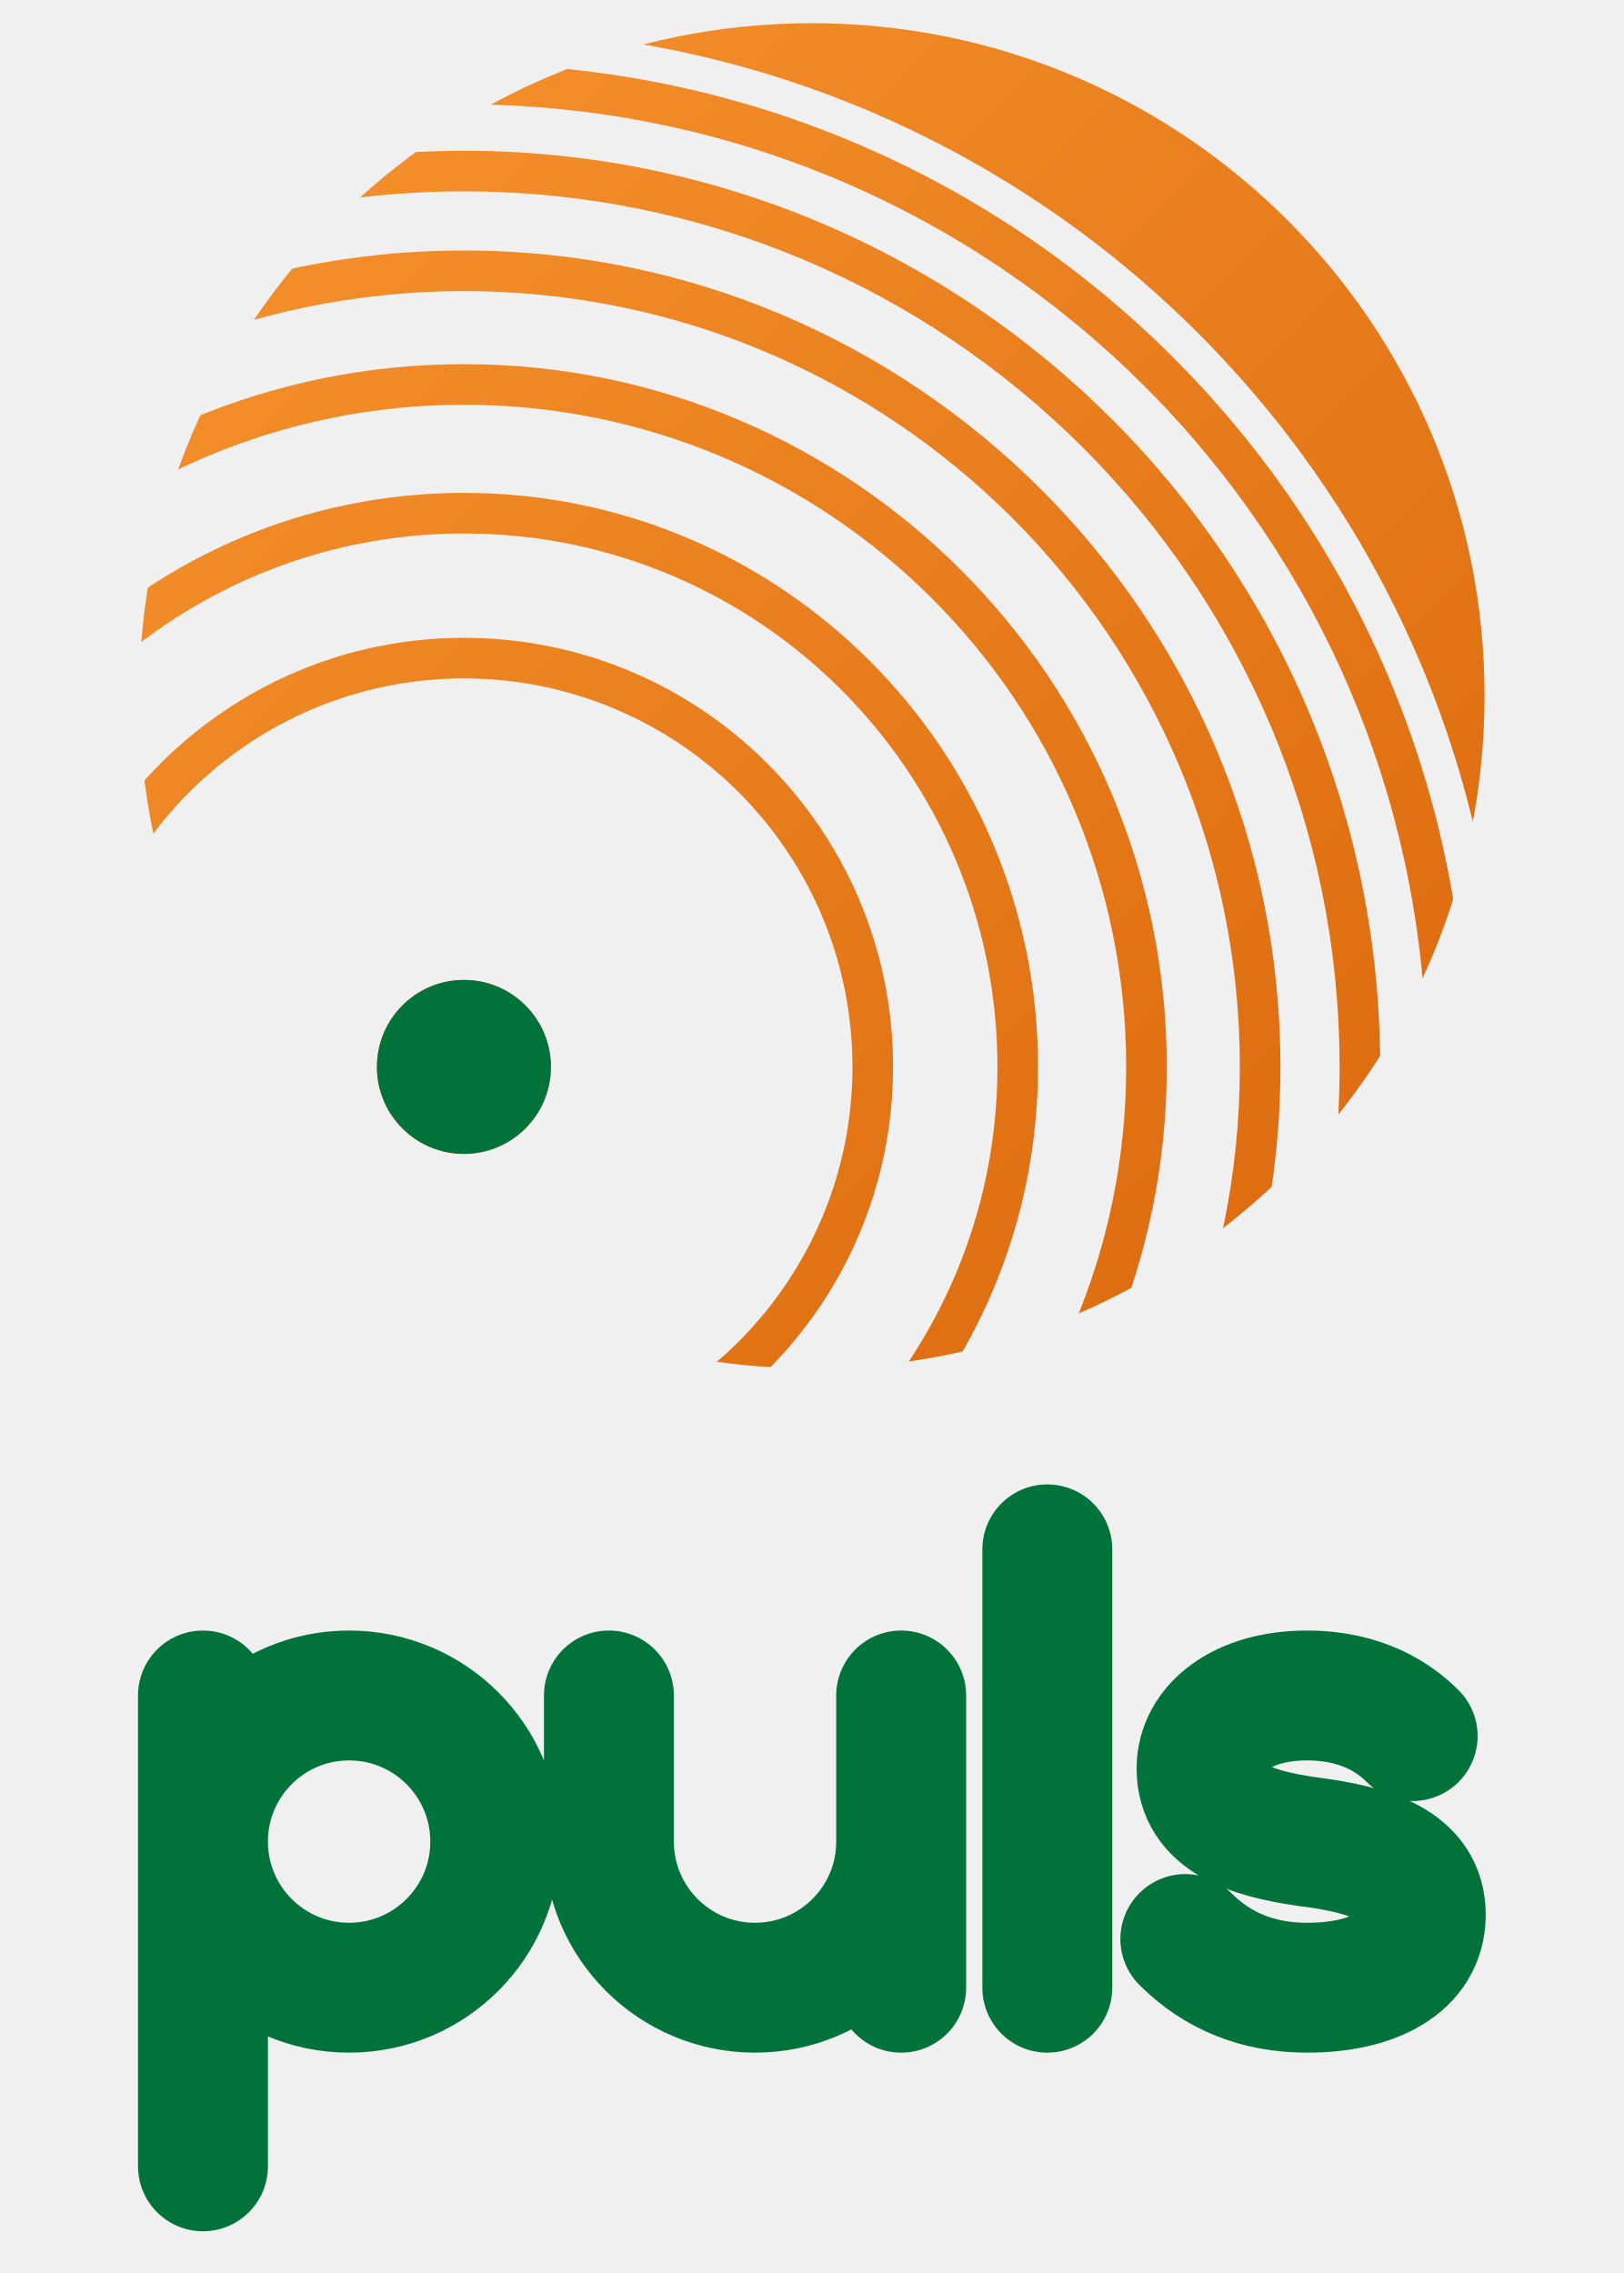
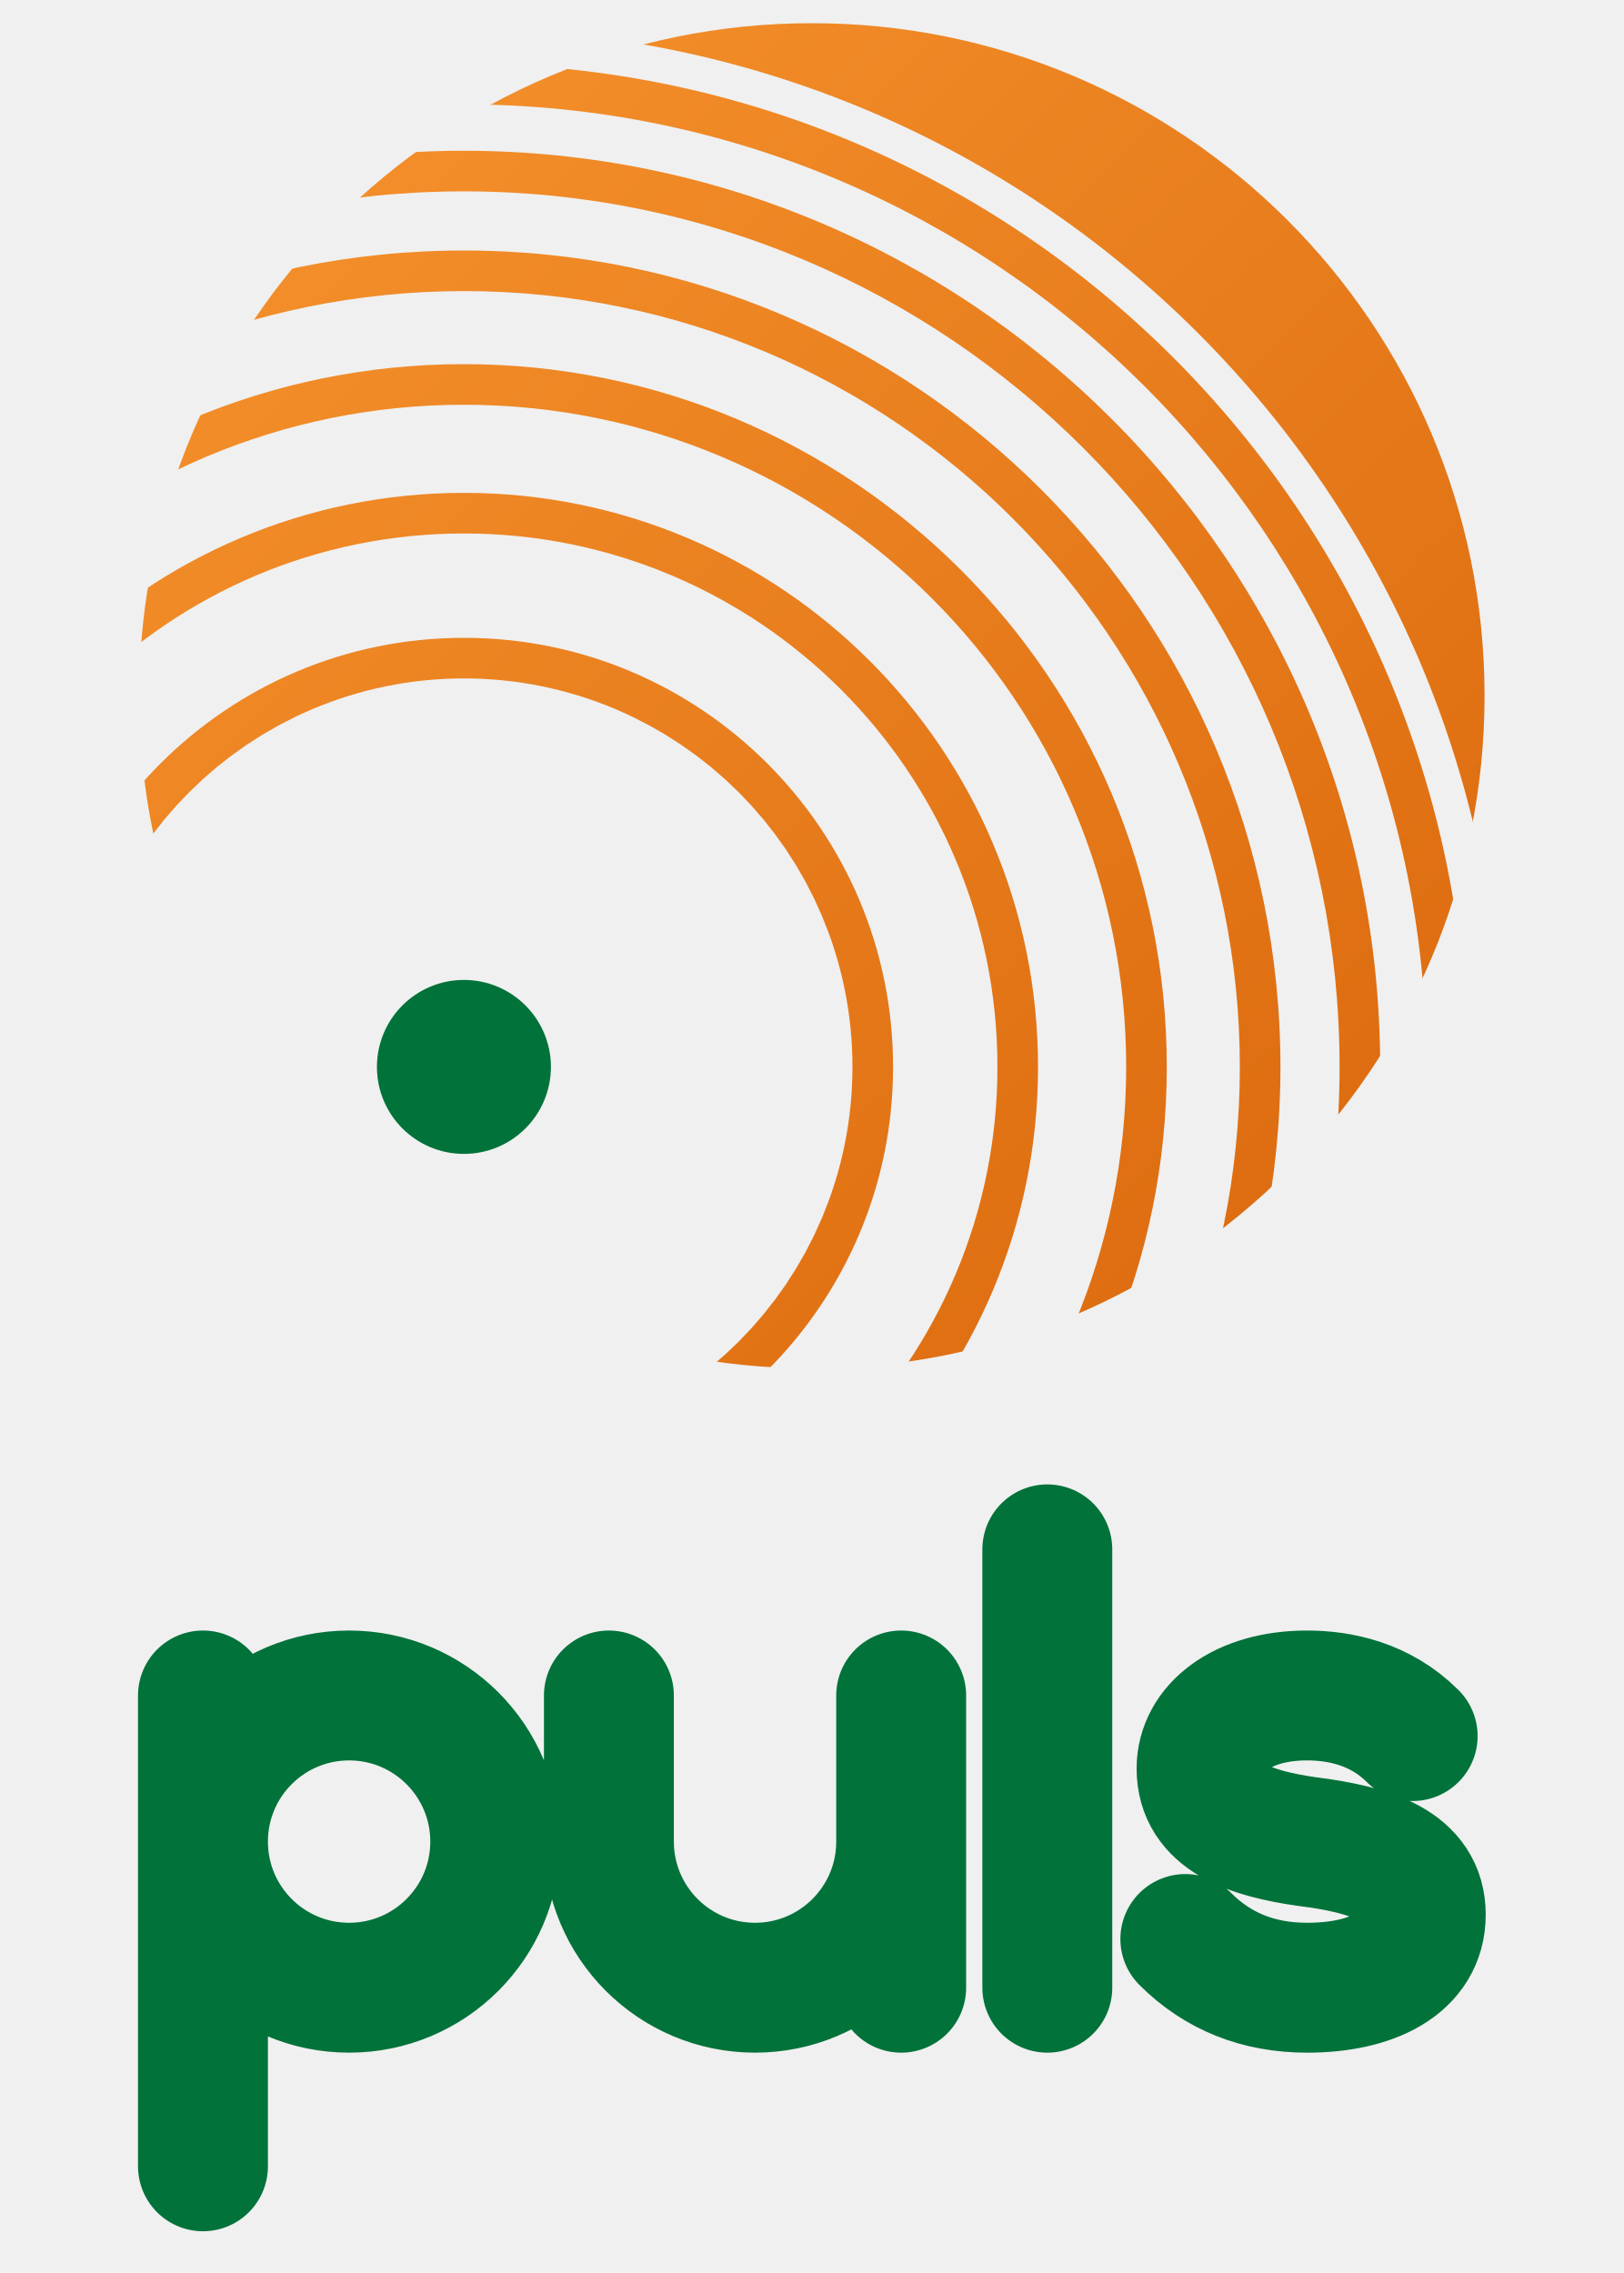
<svg xmlns="http://www.w3.org/2000/svg" viewBox="0 0 140 196" role="img" aria-label="Puls">
  <g transform="translate(10 0)">
    <defs>
      <linearGradient id="bg" x1="0" y1="0" x2="1" y2="1">
        <stop offset="0" stop-color="#f7952f" />
        <stop offset="1" stop-color="#d9660b" />
      </linearGradient>
      <mask id="cut" maskUnits="userSpaceOnUse" x="0" y="0" width="120" height="120">
        <circle cx="60" cy="60" r="58" fill="#fff" />
-         <circle cx="30" cy="92" r="20.5" fill="none" stroke="#000" stroke-width="26" />
+         <circle cx="30" cy="92" r="19.5" fill="none" stroke="#000" stroke-width="28" />
        <circle cx="30" cy="92" r="41.5" fill="none" stroke="#000" stroke-width="9" />
        <circle cx="30" cy="92" r="53.3" fill="none" stroke="#000" stroke-width="7.6" />
        <circle cx="30" cy="92" r="63.75" fill="none" stroke="#000" stroke-width="6.3" />
        <circle cx="30" cy="92" r="72.95" fill="none" stroke="#000" stroke-width="5.1" />
        <circle cx="30" cy="92" r="81" fill="none" stroke="#000" stroke-width="4" />
        <circle cx="30" cy="92" r="88" fill="none" stroke="#000" stroke-width="3" />
      </mask>
    </defs>
    <rect width="120" height="120" fill="url(#bg)" mask="url(#cut)" />
    <circle class="puls-source" cx="30" cy="92" r="7.5" fill="#00723a" />
  </g>
  <g transform="translate(7.7 128) scale(.7)">
    <path d="M14 26V84M14 44a18 18 0 1 0 36 0a18 18 0 1 0-36 0M64 26v18a18 18 0 0 0 36 0M100 26v36M118 8v54M163 31c-4-4-9-5-13-5c-8 0-13 4-13 9c0 6 6 8 13 9c8 1 14 3 14 9c0 6-6 9-14 9c-6 0-11-2-15-6" fill="none" stroke="#00723a" stroke-width="16" stroke-linecap="round" stroke-linejoin="round" />
  </g>
</svg>
